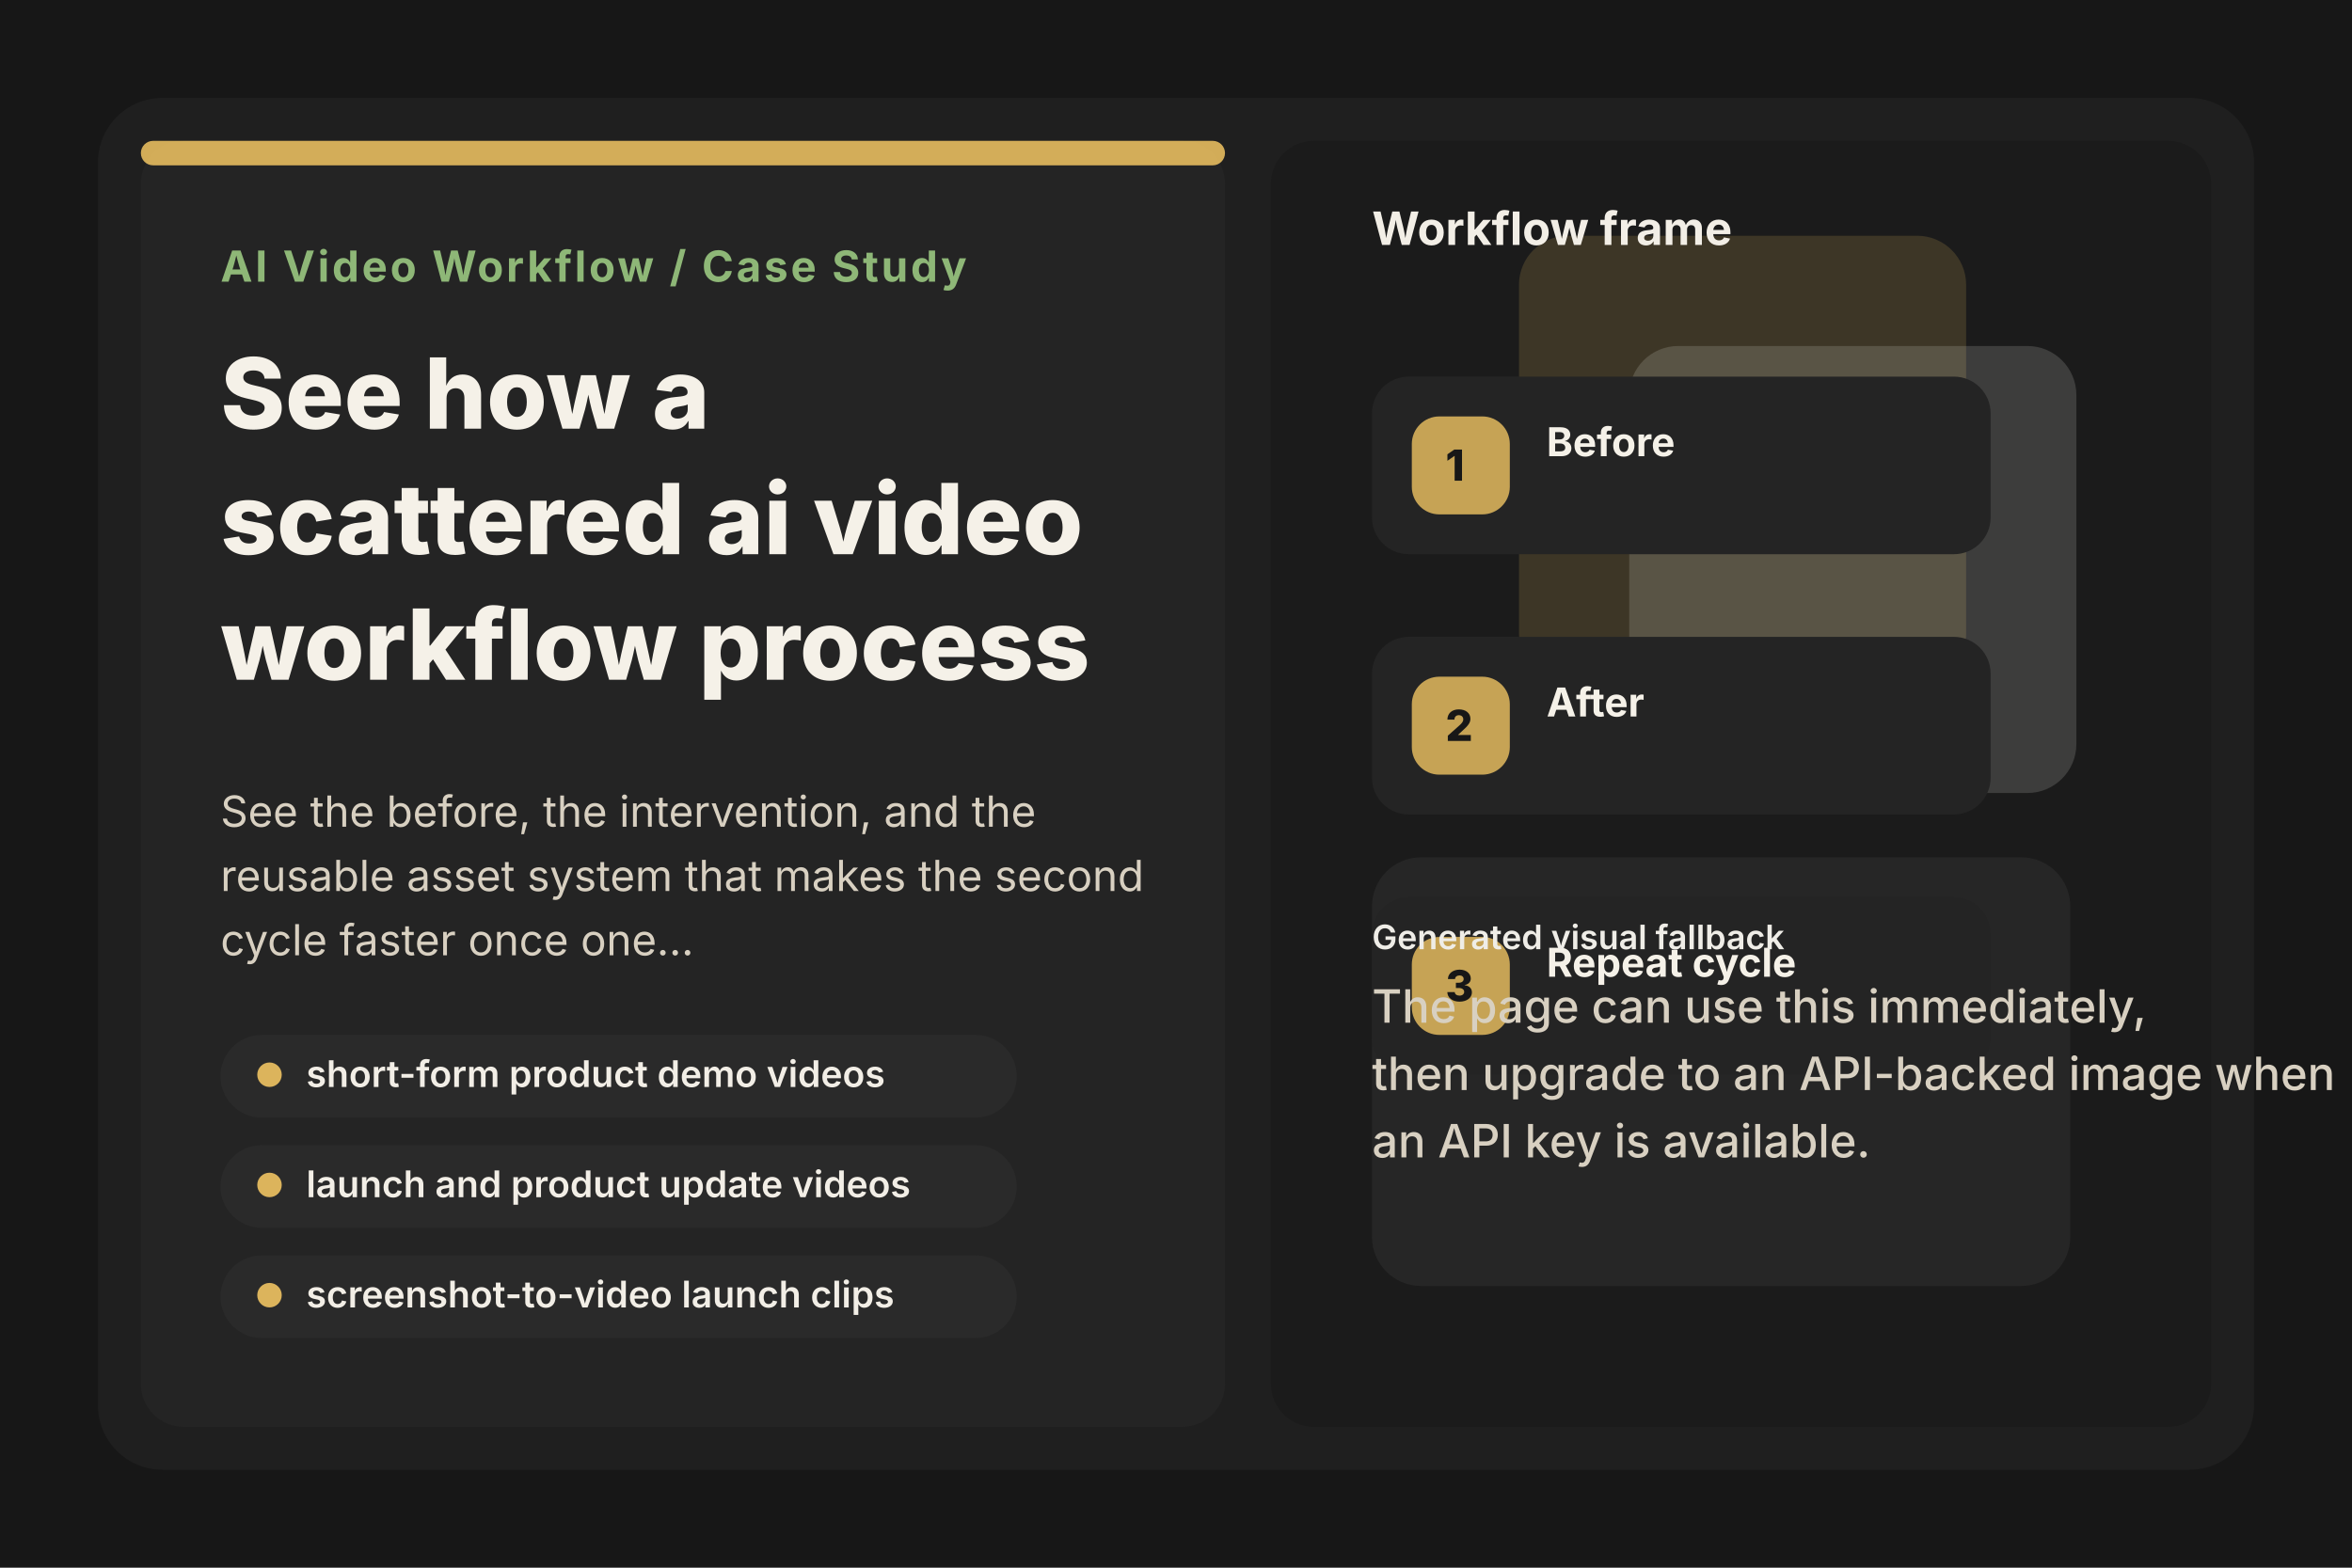
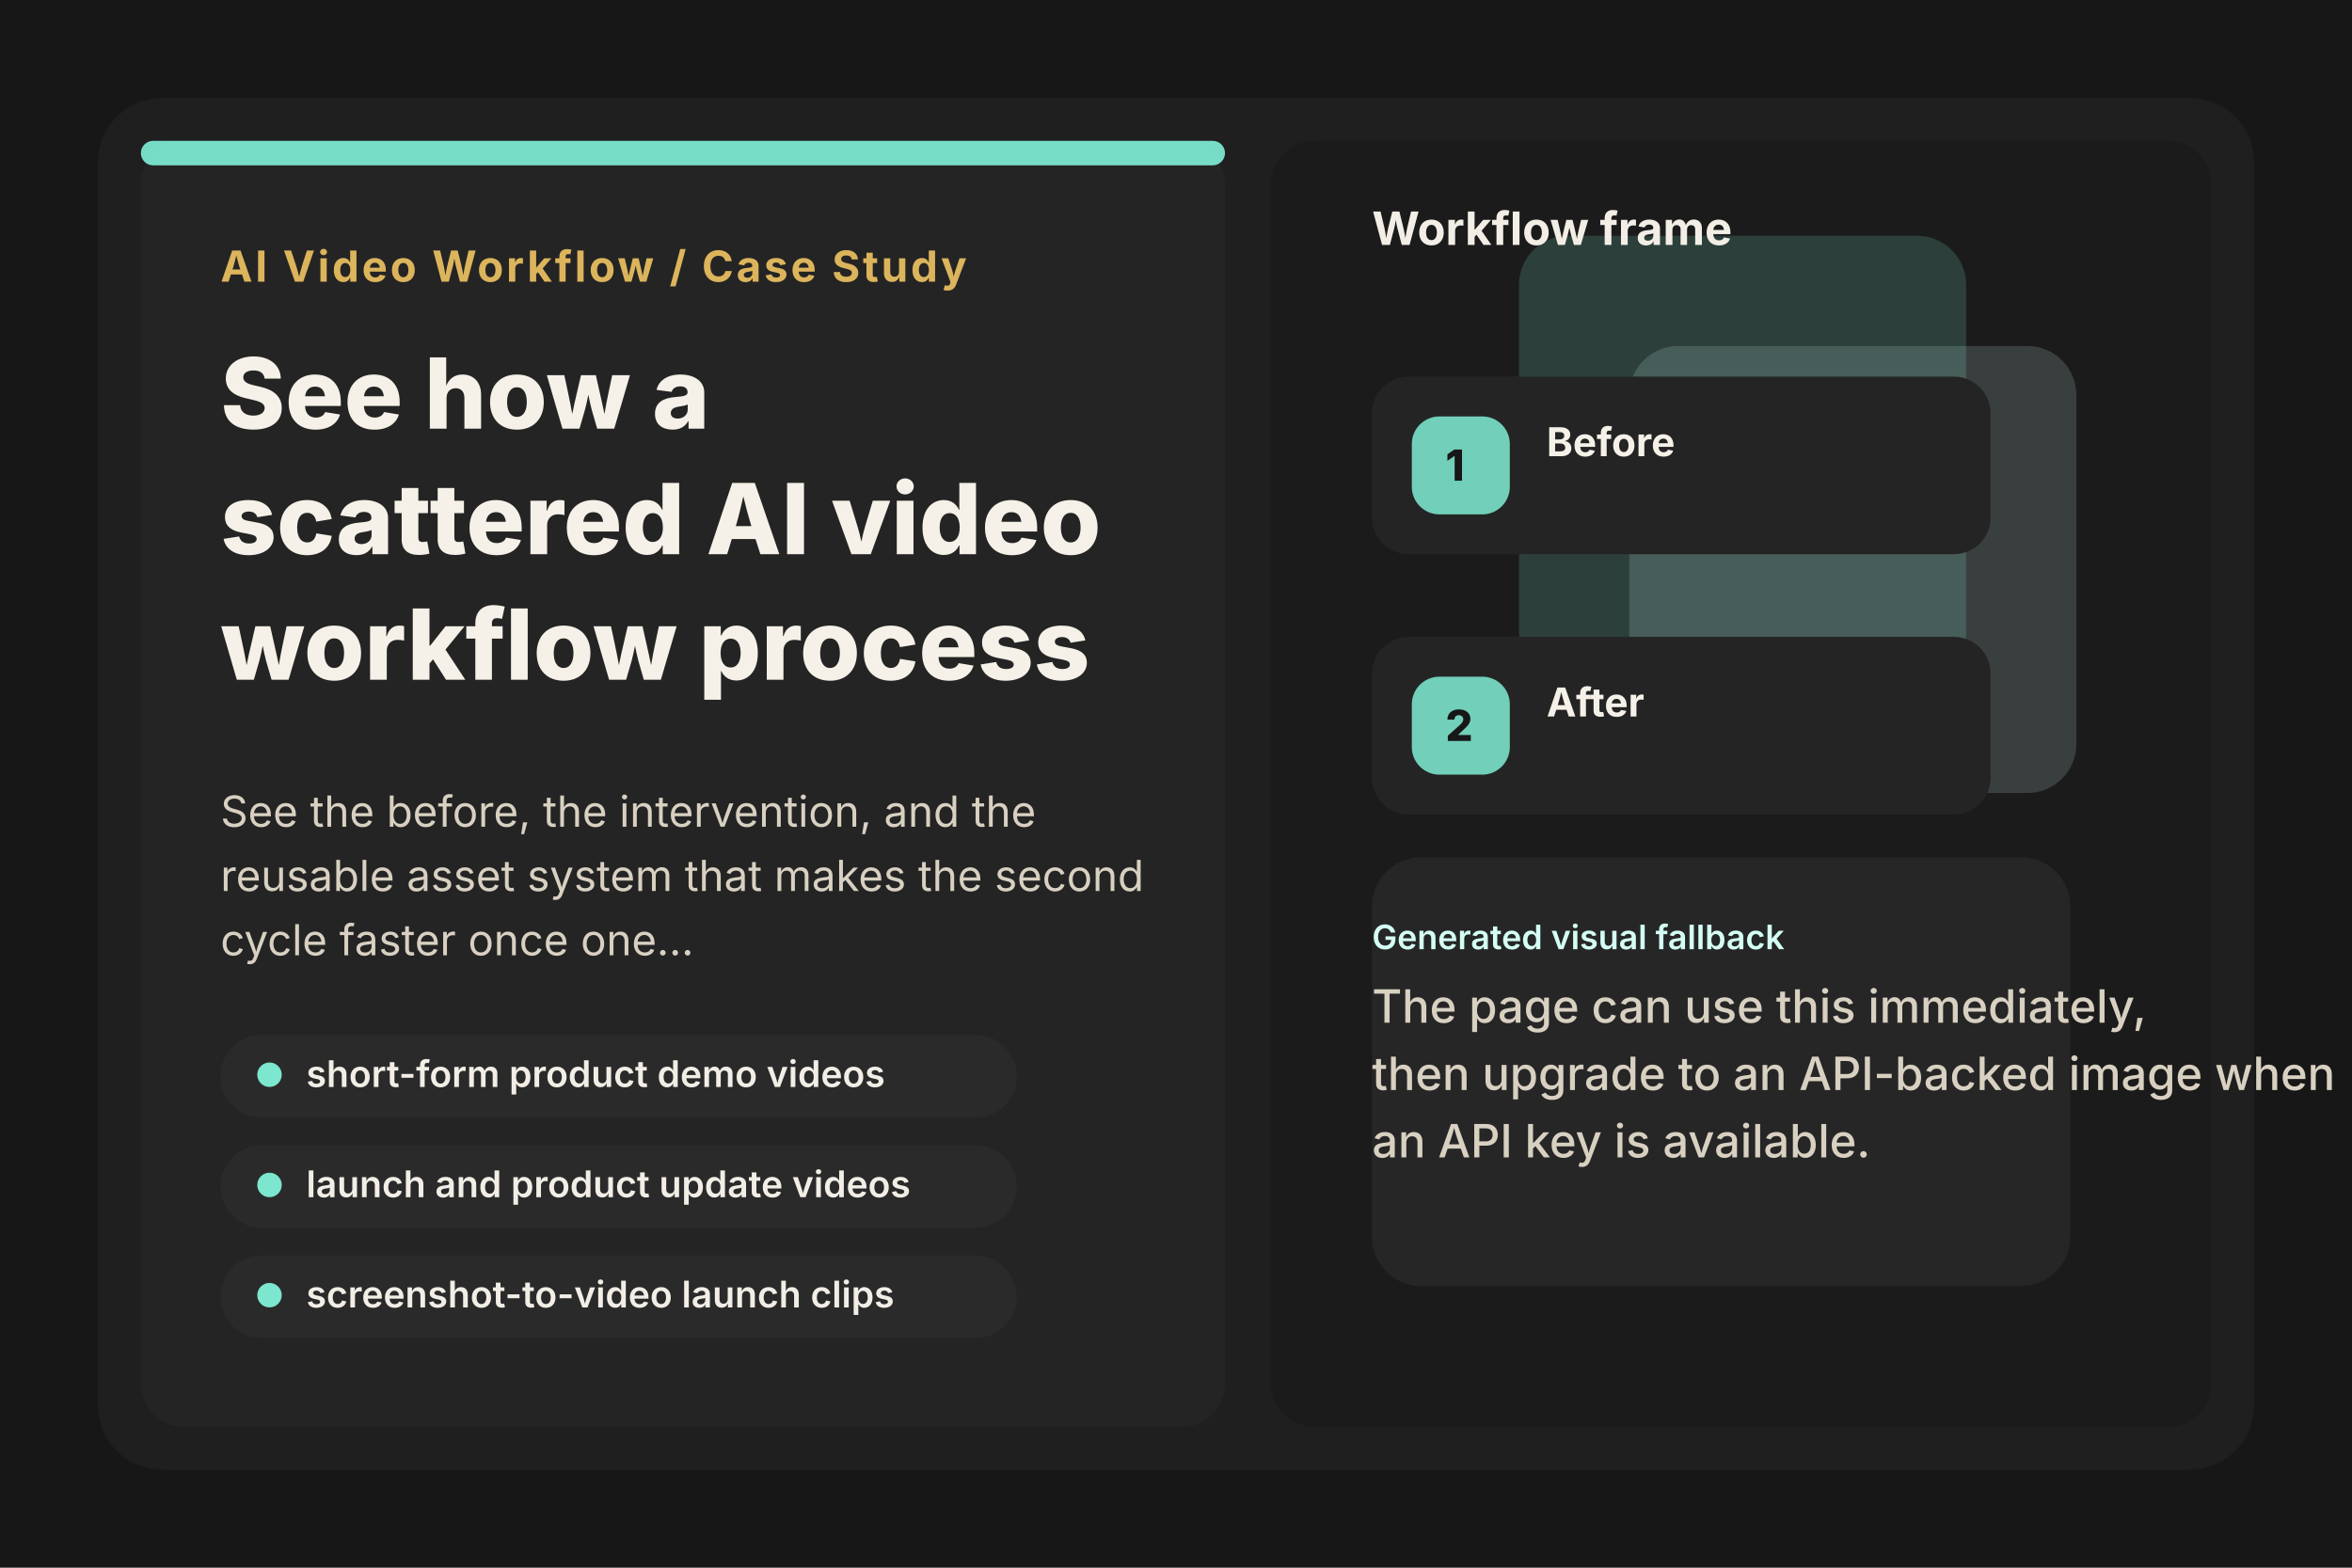
<svg xmlns="http://www.w3.org/2000/svg" width="1536" height="1024" viewBox="0 0 1536 1024" fill="none">
  <rect width="1536" height="1024" fill="#171717" />
  <rect x="64" y="64" width="1408" height="896" rx="42" fill="#1f1f1f" />
  <rect x="92" y="92" width="708" height="840" rx="28" fill="#242424" />
  <rect x="830" y="92" width="614" height="840" rx="28" fill="#1b1b1b" />
-   <rect x="92" y="92" width="708" height="16" rx="8" fill="#dcb45c" fill-opacity="0.95" />
-   <rect x="992" y="154" width="292" height="292" rx="32" fill="#dcb45c" fill-opacity="0.18" />
-   <rect x="1064" y="226" width="292" height="292" rx="32" fill="#efede7" fill-opacity="0.16" />
+   <rect x="92" y="92" width="708" height="16" rx="8" fill="#7ce6cf" fill-opacity="0.95" />
+   <rect x="992" y="154" width="292" height="292" rx="32" fill="#7ce6cf" fill-opacity="0.18" />
+   <rect x="1064" y="226" width="292" height="292" rx="32" fill="#d4fff4" fill-opacity="0.16" />
  <rect x="896" y="560" width="456" height="280" rx="32" fill="#262626" />
-   <text x="144" y="184" fill="#8eb777" font-family="Inter, Arial, sans-serif" font-size="28" font-weight="700" letter-spacing="1.8">AI Video Workflow / Case Study</text>
+   <text x="144" y="184" fill="#dcb45c" font-family="Inter, Arial, sans-serif" font-size="28" font-weight="700" letter-spacing="1.8">AI Video Workflow / Case Study</text>
  <text x="144" y="280" fill="#f5f1e8" font-family="Inter, Arial, sans-serif" font-size="64" font-weight="800">See how a</text>
-   <text x="144" y="362" fill="#f5f1e8" font-family="Inter, Arial, sans-serif" font-size="64" font-weight="800">scattered ai video</text>
+   <text x="144" y="362" fill="#f5f1e8" font-family="Inter, Arial, sans-serif" font-size="64" font-weight="800">scattered AI video</text>
  <text x="144" y="444" fill="#f5f1e8" font-family="Inter, Arial, sans-serif" font-size="64" font-weight="800">workflow process</text>
  <text x="144" y="540" fill="#d8d0c1" font-family="Inter, Arial, sans-serif" font-size="28" font-weight="400">See the before, the intervention, and the</text>
  <text x="144" y="582" fill="#d8d0c1" font-family="Inter, Arial, sans-serif" font-size="28" font-weight="400">reusable asset system that makes the second</text>
  <text x="144" y="624" fill="#d8d0c1" font-family="Inter, Arial, sans-serif" font-size="28" font-weight="400">cycle faster once one...</text>
  <rect x="144" y="676" width="520" height="54" rx="27" fill="#2a2a2a" />
-   <circle cx="176" cy="702" r="8" fill="#dcb45c" />
+   <circle cx="176" cy="702" r="8" fill="#7ce6cf" />
  <text x="200" y="710" fill="#f2eee6" font-family="Inter, Arial, sans-serif" font-size="24" font-weight="600">short-form product demo videos</text>
  <rect x="144" y="748" width="520" height="54" rx="27" fill="#2a2a2a" />
-   <circle cx="176" cy="774" r="8" fill="#dcb45c" />
+   <circle cx="176" cy="774" r="8" fill="#7ce6cf" />
  <text x="200" y="782" fill="#f2eee6" font-family="Inter, Arial, sans-serif" font-size="24" font-weight="600">launch and product update videos</text>
  <rect x="144" y="820" width="520" height="54" rx="27" fill="#2a2a2a" />
-   <circle cx="176" cy="846" r="8" fill="#dcb45c" />
+   <circle cx="176" cy="846" r="8" fill="#7ce6cf" />
  <text x="200" y="854" fill="#f2eee6" font-family="Inter, Arial, sans-serif" font-size="24" font-weight="600">screenshot-to-video launch clips</text>
  <text x="896" y="160" fill="#f2eee6" font-family="Inter, Arial, sans-serif" font-size="30" font-weight="700">Workflow frame</text>
  <rect x="896" y="246" width="404" height="116" rx="24" fill="#242424" />
-   <rect x="922" y="272" width="64" height="64" rx="18" fill="#dcb45c" fill-opacity="0.88" />
+   <rect x="922" y="272" width="64" height="64" rx="18" fill="#7ce6cf" fill-opacity="0.88" />
  <text x="944" y="314" fill="#171717" font-family="Inter, Arial, sans-serif" font-size="28" font-weight="800">1</text>
  <text x="1010" y="298" fill="#f5f1e8" font-family="Inter, Arial, sans-serif" font-size="26" font-weight="700">Before</text>
  <rect x="896" y="416" width="404" height="116" rx="24" fill="#242424" />
-   <rect x="922" y="442" width="64" height="64" rx="18" fill="#dcb45c" fill-opacity="0.88" />
+   <rect x="922" y="442" width="64" height="64" rx="18" fill="#7ce6cf" fill-opacity="0.88" />
  <text x="944" y="484" fill="#171717" font-family="Inter, Arial, sans-serif" font-size="28" font-weight="800">2</text>
  <text x="1010" y="468" fill="#f5f1e8" font-family="Inter, Arial, sans-serif" font-size="26" font-weight="700">After</text>
-   <rect x="896" y="586" width="404" height="116" rx="24" fill="#242424" />
-   <rect x="922" y="612" width="64" height="64" rx="18" fill="#dcb45c" fill-opacity="0.88" />
-   <text x="944" y="654" fill="#171717" font-family="Inter, Arial, sans-serif" font-size="28" font-weight="800">3</text>
-   <text x="1010" y="638" fill="#f5f1e8" font-family="Inter, Arial, sans-serif" font-size="26" font-weight="700">Repeat cycle</text>
-   <text x="896" y="620" fill="#efede7" font-family="Inter, Arial, sans-serif" font-size="22" font-weight="600">Generated visual fallback</text>
+   <text x="896" y="620" fill="#d4fff4" font-family="Inter, Arial, sans-serif" font-size="22" font-weight="600">Generated visual fallback</text>
  <text x="896" y="668" fill="#d8d0c1" font-family="Inter, Arial, sans-serif" font-size="30" font-weight="500">The page can use this immediately,</text>
  <text x="896" y="712" fill="#d8d0c1" font-family="Inter, Arial, sans-serif" font-size="30" font-weight="500">then upgrade to an API-backed image when</text>
  <text x="896" y="756" fill="#d8d0c1" font-family="Inter, Arial, sans-serif" font-size="30" font-weight="500">an API key is available.</text>
</svg>
